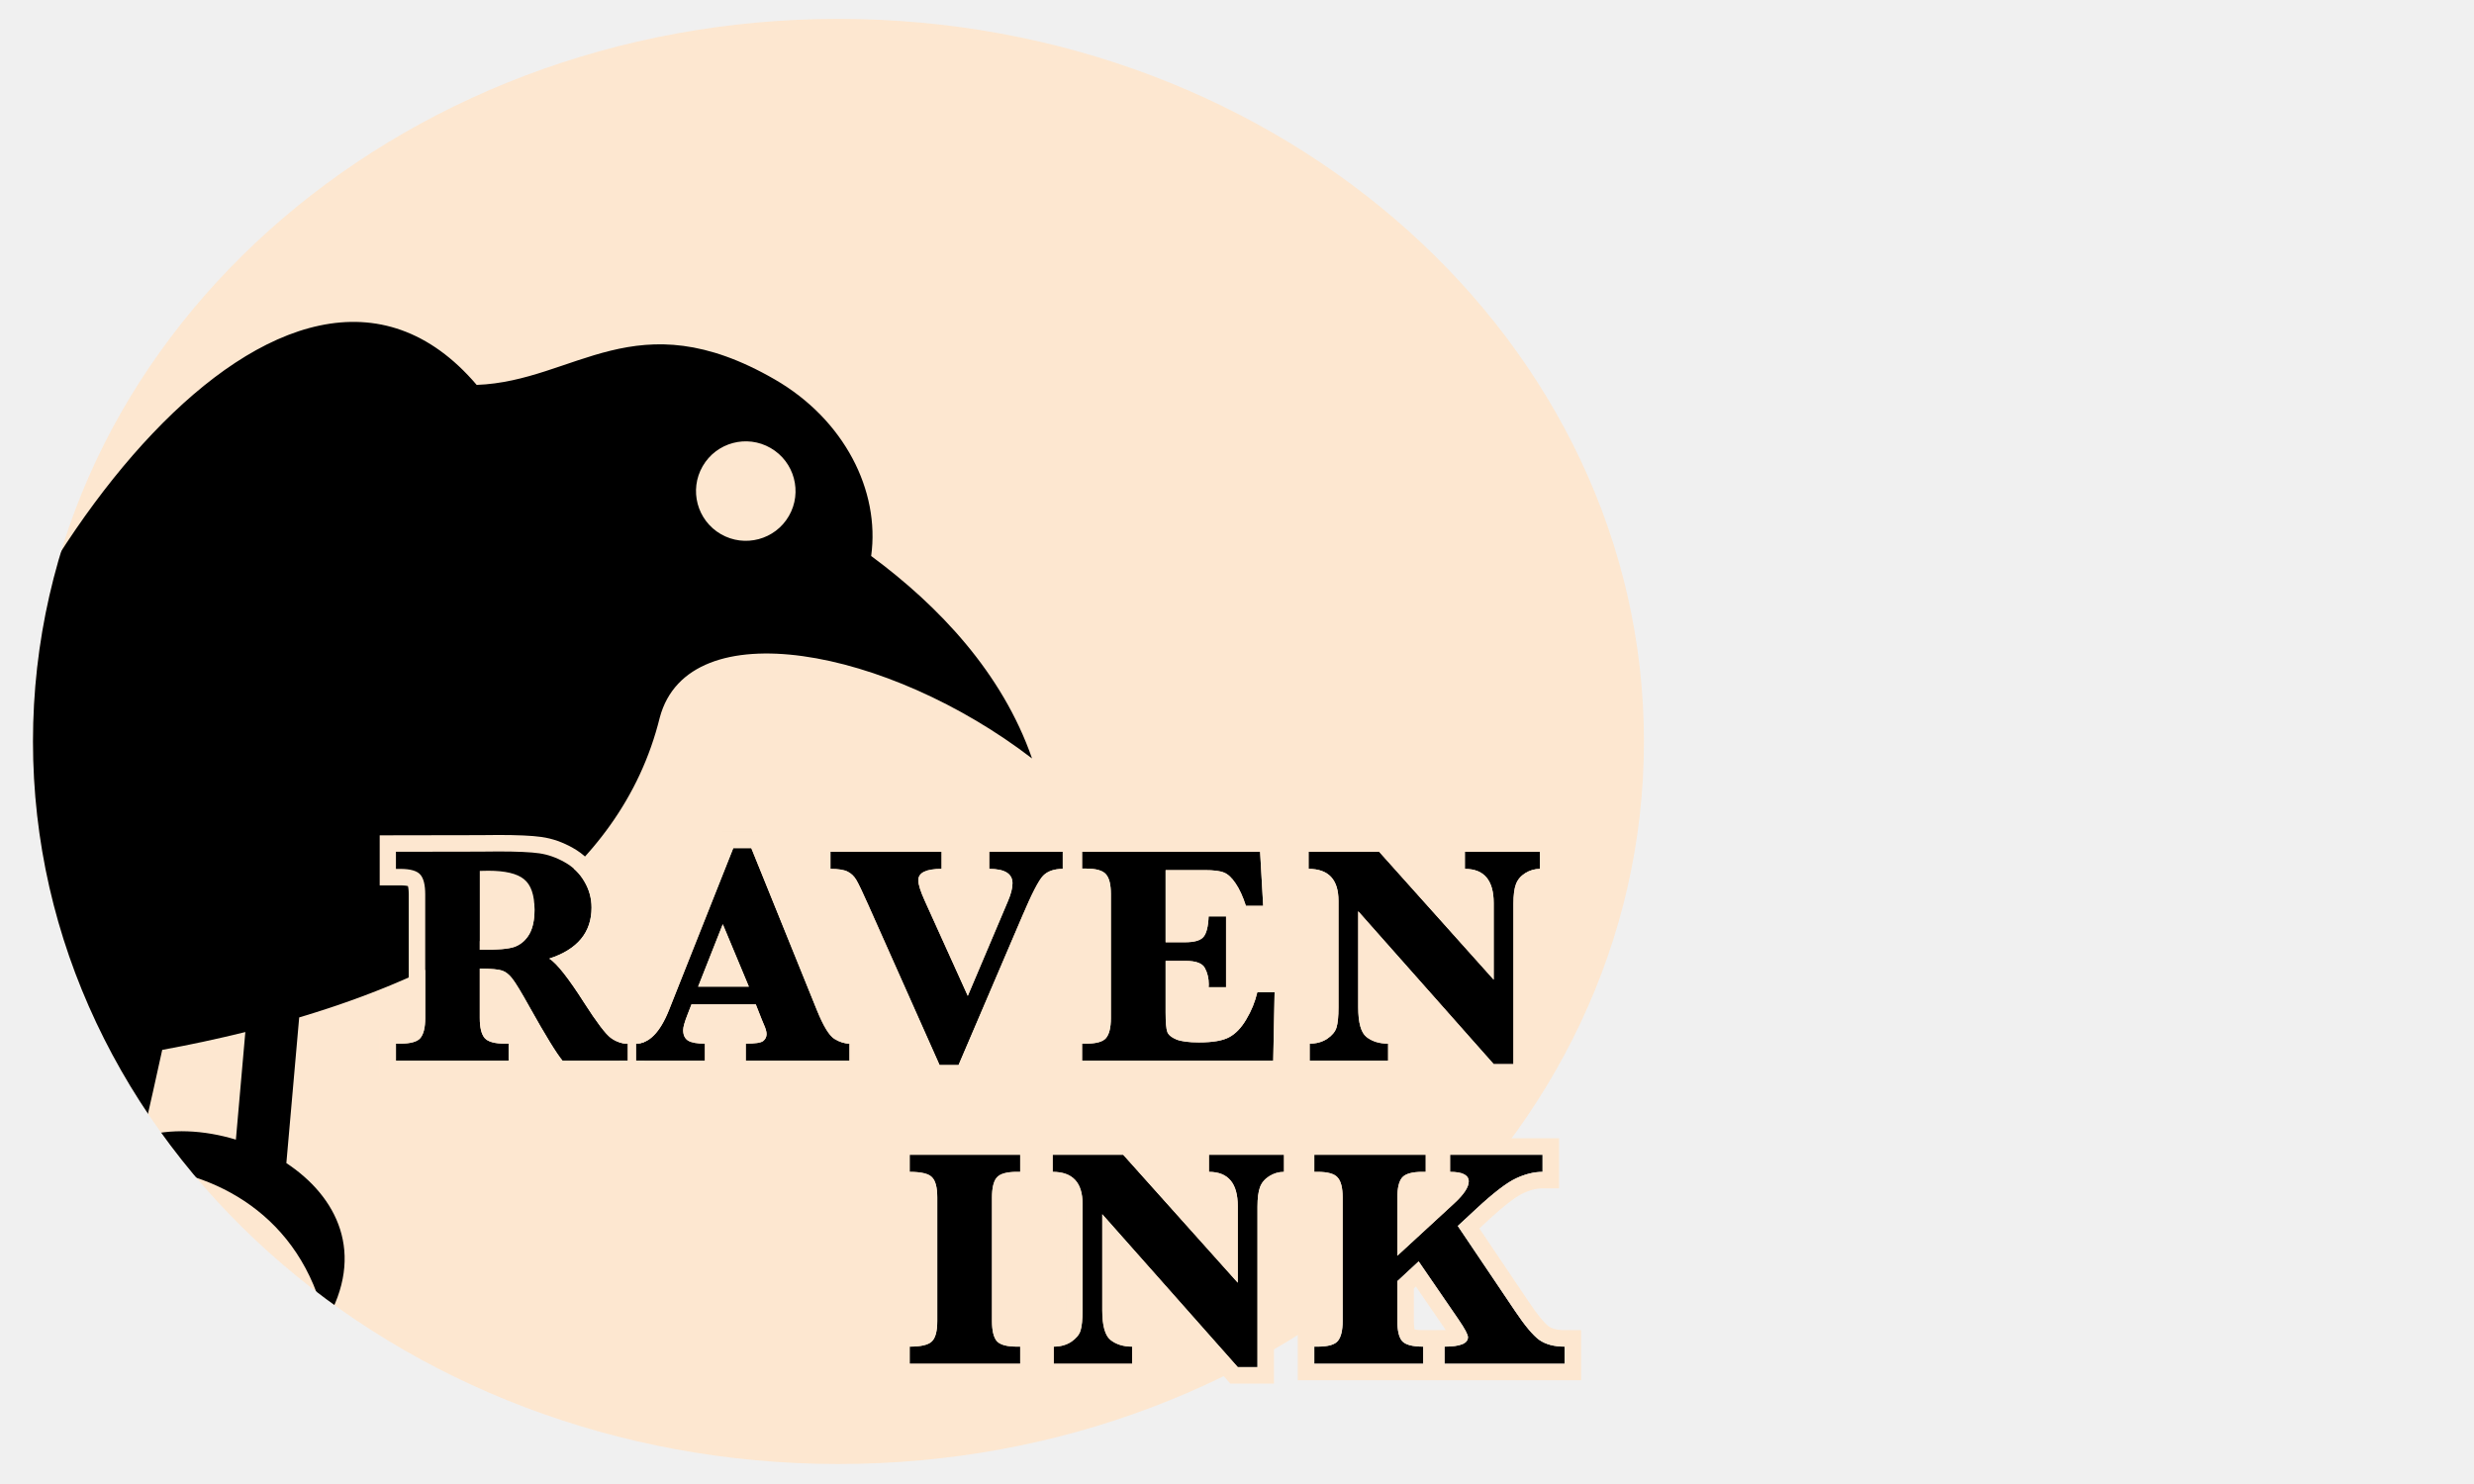
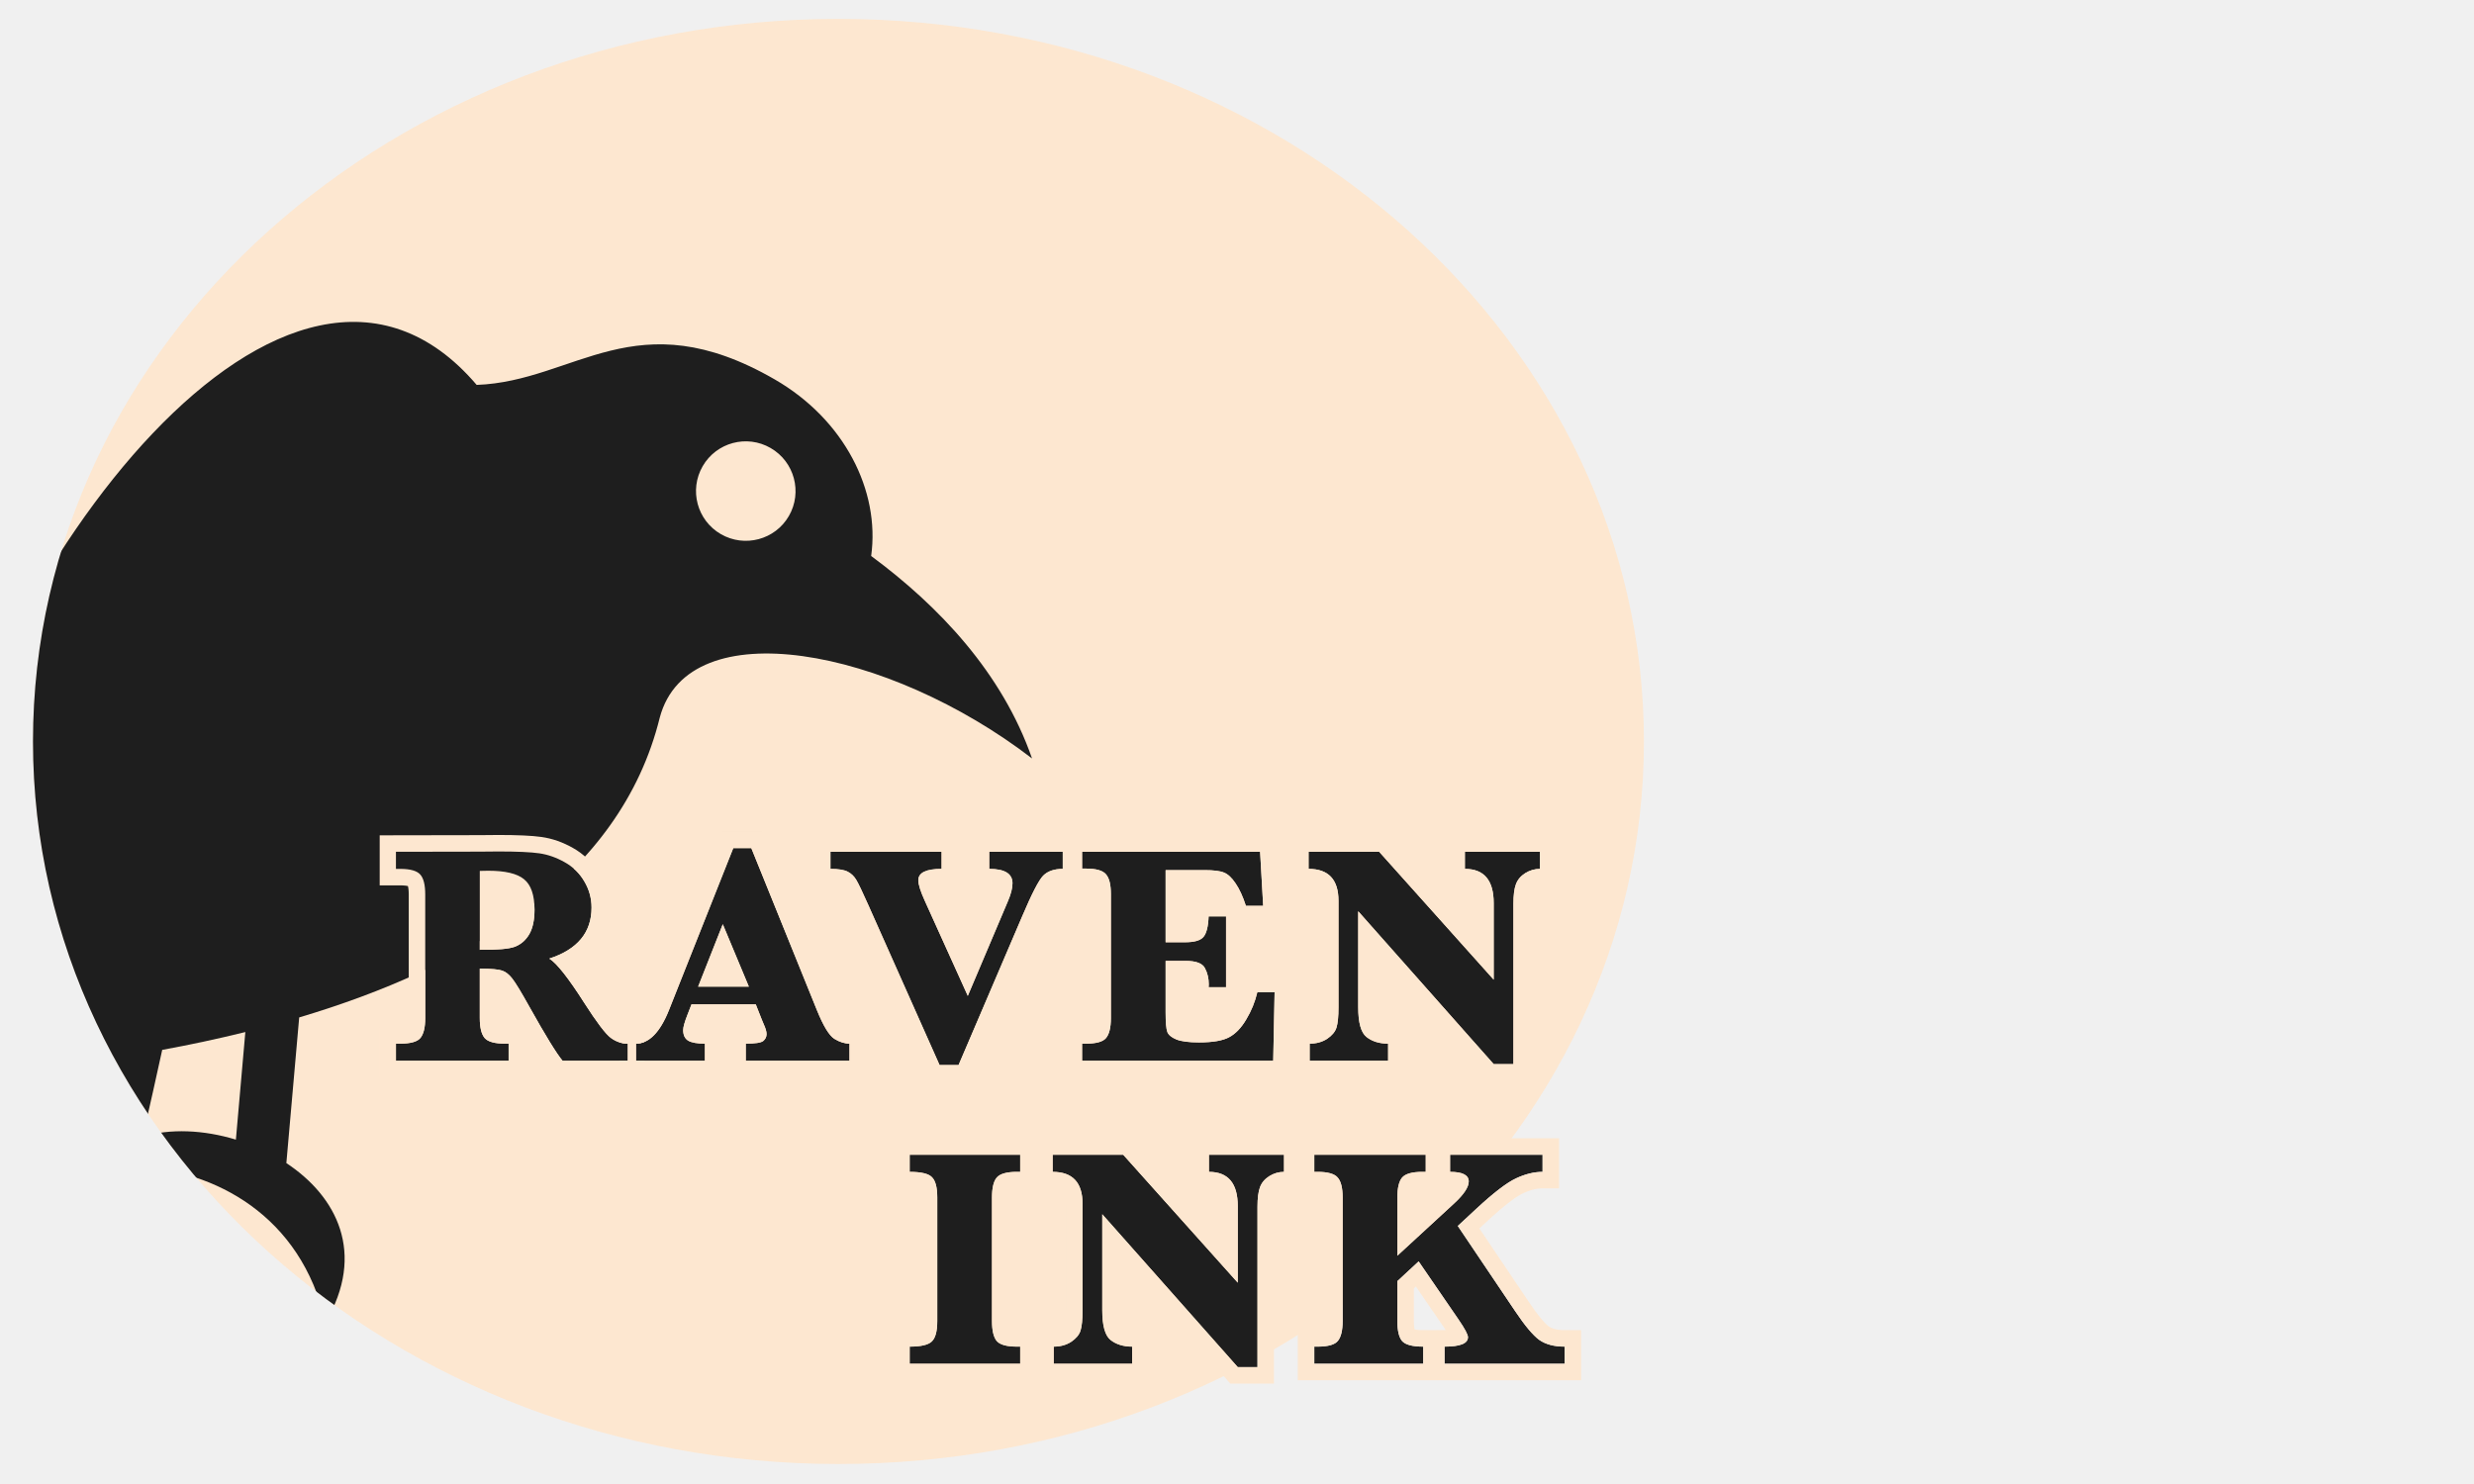
<svg xmlns="http://www.w3.org/2000/svg" width="150" height="90" viewBox="0 0 150 90" fill="none">
  <ellipse cx="50.836" cy="44.967" rx="48.836" ry="43.821" fill="#FDE7D0" />
  <mask id="mask0_44_22" style="mask-type:alpha" maskUnits="userSpaceOnUse" x="2" y="1" width="98" height="88">
    <ellipse cx="50.836" cy="44.967" rx="48.836" ry="43.821" fill="#FDE7D0" />
  </mask>
  <g mask="url(#mask0_44_22)">
-     <path d="M46.972 23.01C38.536 18.139 34.886 23.125 28.901 23.343C17.505 9.98 -0.889 34.476 -4.702 53.562C-9.68 56.952 -15.673 62.12 -22.61 69.692C-16.853 79.031 -8.365 85.5 3.362 86.63C5.654 80.554 7.125 75.293 8.232 70.729C12.987 70.997 18.239 73.648 19.736 80.198C22.203 76.006 20.417 72.555 17.362 70.538L18.14 61.704C28.237 58.694 37.596 53.282 40.004 43.512C41.754 36.979 53.855 39.3 62.573 45.997C60.763 40.799 56.924 36.754 52.819 33.719C53.367 29.765 51.195 25.448 46.972 23.01ZM46.722 27.17C48.166 28.003 48.664 29.849 47.831 31.292C46.998 32.736 45.15 33.227 43.707 32.394C42.264 31.56 41.77 29.717 42.603 28.274C43.436 26.831 45.28 26.337 46.722 27.17ZM14.875 62.59L14.302 69.115C12.363 68.524 10.319 68.427 8.656 68.933C9.092 67.057 9.476 65.305 9.835 63.672C11.525 63.363 13.206 63.002 14.875 62.59Z" fill="black" />
+     <path d="M46.972 23.01C38.536 18.139 34.886 23.125 28.901 23.343C17.505 9.98 -0.889 34.476 -4.702 53.562C-9.68 56.952 -15.673 62.12 -22.61 69.692C-16.853 79.031 -8.365 85.5 3.362 86.63C5.654 80.554 7.125 75.293 8.232 70.729C12.987 70.997 18.239 73.648 19.736 80.198C22.203 76.006 20.417 72.555 17.362 70.538L18.14 61.704C28.237 58.694 37.596 53.282 40.004 43.512C41.754 36.979 53.855 39.3 62.573 45.997C60.763 40.799 56.924 36.754 52.819 33.719C53.367 29.765 51.195 25.448 46.972 23.01ZM46.722 27.17C48.166 28.003 48.664 29.849 47.831 31.292C46.998 32.736 45.15 33.227 43.707 32.394C42.264 31.56 41.77 29.717 42.603 28.274C43.436 26.831 45.28 26.337 46.722 27.17ZM14.875 62.59L14.302 69.115C12.363 68.524 10.319 68.427 8.656 68.933C9.092 67.057 9.476 65.305 9.835 63.672C11.525 63.363 13.206 63.002 14.875 62.59Z" fill="#1E1E1E" />
  </g>
  <mask id="path-4-outside-1_44_22" maskUnits="userSpaceOnUse" x="23.006" y="50.434" width="73" height="34" fill="black">
    <rect fill="white" x="23.006" y="50.434" width="73" height="34" />
    <path d="M29.09 58.742V61.742C29.09 62.322 29.19 62.727 29.389 62.957C29.588 63.181 29.997 63.294 30.613 63.294H30.838V64.331H24.006V63.294H24.258C24.894 63.294 25.305 63.178 25.492 62.948C25.685 62.711 25.782 62.309 25.782 61.742V54.247C25.782 53.667 25.682 53.265 25.483 53.041C25.283 52.811 24.875 52.695 24.258 52.695H24.006V51.658L29.09 51.649L30.23 51.639C31.358 51.639 32.181 51.677 32.698 51.751C33.221 51.826 33.735 52.007 34.24 52.293C34.744 52.574 35.14 52.96 35.427 53.452C35.719 53.944 35.866 54.474 35.866 55.041C35.866 56.549 35.012 57.58 33.305 58.135C33.76 58.421 34.467 59.319 35.427 60.826C36.174 61.991 36.707 62.696 37.025 62.938C37.343 63.175 37.691 63.294 38.072 63.294V64.331H34.109C33.748 63.901 33.078 62.811 32.099 61.06C31.607 60.175 31.262 59.605 31.062 59.35C30.863 59.094 30.657 58.932 30.445 58.864C30.24 58.789 29.788 58.748 29.09 58.742ZM29.09 57.602C30.143 57.614 30.853 57.552 31.221 57.415C31.589 57.272 31.878 57.019 32.09 56.658C32.302 56.29 32.408 55.795 32.408 55.172C32.408 54.281 32.196 53.664 31.772 53.322C31.355 52.979 30.632 52.807 29.604 52.807C29.473 52.807 29.302 52.811 29.09 52.817V57.602Z" />
    <path d="M41.926 60.91L41.683 61.537C41.508 61.979 41.421 62.291 41.421 62.471C41.421 62.776 41.524 62.992 41.73 63.116C41.935 63.234 42.272 63.294 42.739 63.294V64.331H38.552V63.294C39.349 63.294 40.019 62.614 40.561 61.256L44.459 51.434H45.552L49.524 61.247C49.917 62.219 50.272 62.804 50.59 63.004C50.907 63.197 51.213 63.294 51.505 63.294V64.331H45.216V63.294C45.783 63.294 46.135 63.241 46.272 63.135C46.409 63.023 46.477 62.882 46.477 62.714C46.477 62.565 46.421 62.368 46.309 62.125L46.188 61.836L45.823 60.91H41.926ZM42.328 59.836H45.403L43.823 56.05L42.328 59.836Z" />
    <path d="M56.967 64.593L52.64 54.873C52.291 54.088 52.051 53.586 51.92 53.368C51.79 53.144 51.615 52.976 51.397 52.864C51.179 52.751 50.83 52.695 50.35 52.695V51.658H57.089V52.695C56.148 52.695 55.678 52.926 55.678 53.387C55.678 53.642 55.812 54.063 56.079 54.649L58.678 60.396L61.117 54.639C61.298 54.216 61.388 53.857 61.388 53.565C61.388 52.985 60.917 52.695 59.977 52.695V51.658H64.435V52.695C63.918 52.695 63.522 52.832 63.248 53.106C62.98 53.381 62.553 54.209 61.967 55.593L58.117 64.593H56.967Z" />
    <path d="M70.672 58.275V61.406C70.672 62.004 70.707 62.396 70.775 62.583C70.844 62.764 71.027 62.917 71.326 63.041C71.626 63.16 72.08 63.219 72.691 63.219C73.52 63.219 74.127 63.116 74.513 62.91C74.906 62.705 75.255 62.343 75.56 61.826C75.872 61.309 76.096 60.758 76.233 60.172H77.28L77.196 64.331H65.607V63.294H65.84C66.47 63.294 66.878 63.178 67.065 62.948C67.258 62.711 67.354 62.309 67.354 61.742V54.228C67.354 53.649 67.255 53.247 67.055 53.022C66.862 52.792 66.457 52.677 65.84 52.677H65.607V51.658H76.401L76.588 54.938H75.541C75.355 54.365 75.146 53.91 74.915 53.574C74.685 53.231 74.451 53.013 74.214 52.92C73.984 52.82 73.591 52.77 73.037 52.77H70.672V57.144H71.85C72.411 57.144 72.781 57.038 72.962 56.826C73.149 56.614 73.255 56.197 73.28 55.574H74.336V59.873H73.28C73.286 59.792 73.289 59.733 73.289 59.695C73.289 59.334 73.211 59.007 73.055 58.714C72.906 58.421 72.516 58.275 71.887 58.275H70.672Z" />
    <path d="M82.349 55.265V61.088C82.349 62.023 82.517 62.624 82.854 62.892C83.197 63.16 83.633 63.294 84.162 63.294V64.331H79.405V63.294C79.81 63.294 80.162 63.197 80.461 63.004C80.76 62.804 80.95 62.577 81.031 62.322C81.112 62.06 81.153 61.652 81.153 61.097V54.63C81.153 53.34 80.548 52.695 79.34 52.695V51.658H83.62L90.564 59.415V54.77C90.564 53.387 89.982 52.695 88.817 52.695V51.658H93.368V52.695C93.05 52.695 92.751 52.782 92.471 52.957C92.197 53.131 92.01 53.356 91.91 53.63C91.81 53.898 91.76 54.29 91.76 54.807V64.537H90.564L82.349 55.265Z" />
    <path d="M55.154 71.07V70.033H61.855V71.07H61.659C61.03 71.07 60.618 71.189 60.425 71.425C60.238 71.656 60.145 72.055 60.145 72.622V80.117C60.145 80.697 60.242 81.102 60.435 81.332C60.634 81.556 61.042 81.669 61.659 81.669H61.855V82.706H55.154V81.669C55.827 81.669 56.273 81.566 56.491 81.36C56.715 81.155 56.827 80.74 56.827 80.117V72.622C56.827 72.017 56.721 71.609 56.509 71.397C56.304 71.179 55.852 71.07 55.154 71.07Z" />
    <path d="M66.831 73.64V79.463C66.831 80.397 66.999 80.999 67.336 81.267C67.678 81.535 68.115 81.669 68.644 81.669V82.706H63.887V81.669C64.292 81.669 64.644 81.572 64.943 81.379C65.242 81.18 65.432 80.952 65.513 80.697C65.594 80.435 65.635 80.027 65.635 79.472V73.005C65.635 71.715 65.03 71.07 63.822 71.07V70.033H68.102L75.046 77.79V73.145C75.046 71.762 74.464 71.07 73.298 71.07V70.033H77.85V71.07C77.532 71.07 77.233 71.157 76.953 71.332C76.679 71.506 76.492 71.731 76.392 72.005C76.292 72.273 76.242 72.665 76.242 73.182V82.912H75.046L66.831 73.64Z" />
    <path d="M84.723 77.697V80.117C84.723 80.703 84.82 81.108 85.013 81.332C85.212 81.556 85.639 81.669 86.293 81.669V82.706H79.686V81.669H79.882C80.517 81.669 80.928 81.553 81.115 81.323C81.309 81.086 81.405 80.684 81.405 80.117V72.622C81.405 72.042 81.305 71.64 81.106 71.416C80.913 71.186 80.505 71.07 79.882 71.07H79.686V70.033H86.443V71.07H86.237C85.608 71.07 85.197 71.189 85.003 71.425C84.816 71.656 84.723 72.055 84.723 72.622V76.154L88.153 72.996C88.751 72.447 89.05 71.999 89.05 71.65C89.05 71.263 88.673 71.07 87.919 71.07V70.033H93.527V71.07C93.016 71.07 92.48 71.201 91.919 71.463C91.359 71.725 90.564 72.332 89.536 73.285L88.387 74.351L91.873 79.528C92.458 80.401 92.941 80.977 93.321 81.257C93.708 81.531 94.222 81.669 94.863 81.669V82.706H87.583V81.669C88.53 81.669 89.003 81.479 89.003 81.099C89.003 80.936 88.81 80.575 88.424 80.014L86.013 76.5L84.723 77.697Z" />
  </mask>
-   <path d="M29.09 58.742V61.742C29.09 62.322 29.19 62.727 29.389 62.957C29.588 63.181 29.997 63.294 30.613 63.294H30.838V64.331H24.006V63.294H24.258C24.894 63.294 25.305 63.178 25.492 62.948C25.685 62.711 25.782 62.309 25.782 61.742V54.247C25.782 53.667 25.682 53.265 25.483 53.041C25.283 52.811 24.875 52.695 24.258 52.695H24.006V51.658L29.09 51.649L30.23 51.639C31.358 51.639 32.181 51.677 32.698 51.751C33.221 51.826 33.735 52.007 34.24 52.293C34.744 52.574 35.14 52.96 35.427 53.452C35.719 53.944 35.866 54.474 35.866 55.041C35.866 56.549 35.012 57.58 33.305 58.135C33.76 58.421 34.467 59.319 35.427 60.826C36.174 61.991 36.707 62.696 37.025 62.938C37.343 63.175 37.691 63.294 38.072 63.294V64.331H34.109C33.748 63.901 33.078 62.811 32.099 61.06C31.607 60.175 31.262 59.605 31.062 59.35C30.863 59.094 30.657 58.932 30.445 58.864C30.24 58.789 29.788 58.748 29.09 58.742ZM29.09 57.602C30.143 57.614 30.853 57.552 31.221 57.415C31.589 57.272 31.878 57.019 32.09 56.658C32.302 56.29 32.408 55.795 32.408 55.172C32.408 54.281 32.196 53.664 31.772 53.322C31.355 52.979 30.632 52.807 29.604 52.807C29.473 52.807 29.302 52.811 29.09 52.817V57.602Z" fill="black" />
-   <path d="M41.926 60.91L41.683 61.537C41.508 61.979 41.421 62.291 41.421 62.471C41.421 62.776 41.524 62.992 41.73 63.116C41.935 63.234 42.272 63.294 42.739 63.294V64.331H38.552V63.294C39.349 63.294 40.019 62.614 40.561 61.256L44.459 51.434H45.552L49.524 61.247C49.917 62.219 50.272 62.804 50.59 63.004C50.907 63.197 51.213 63.294 51.505 63.294V64.331H45.216V63.294C45.783 63.294 46.135 63.241 46.272 63.135C46.409 63.023 46.477 62.882 46.477 62.714C46.477 62.565 46.421 62.368 46.309 62.125L46.188 61.836L45.823 60.91H41.926ZM42.328 59.836H45.403L43.823 56.05L42.328 59.836Z" fill="black" />
-   <path d="M56.967 64.593L52.64 54.873C52.291 54.088 52.051 53.586 51.92 53.368C51.79 53.144 51.615 52.976 51.397 52.864C51.179 52.751 50.83 52.695 50.35 52.695V51.658H57.089V52.695C56.148 52.695 55.678 52.926 55.678 53.387C55.678 53.642 55.812 54.063 56.079 54.649L58.678 60.396L61.117 54.639C61.298 54.216 61.388 53.857 61.388 53.565C61.388 52.985 60.917 52.695 59.977 52.695V51.658H64.435V52.695C63.918 52.695 63.522 52.832 63.248 53.106C62.98 53.381 62.553 54.209 61.967 55.593L58.117 64.593H56.967Z" fill="black" />
-   <path d="M70.672 58.275V61.406C70.672 62.004 70.707 62.396 70.775 62.583C70.844 62.764 71.027 62.917 71.326 63.041C71.626 63.16 72.08 63.219 72.691 63.219C73.52 63.219 74.127 63.116 74.513 62.91C74.906 62.705 75.255 62.343 75.56 61.826C75.872 61.309 76.096 60.758 76.233 60.172H77.28L77.196 64.331H65.607V63.294H65.84C66.47 63.294 66.878 63.178 67.065 62.948C67.258 62.711 67.354 62.309 67.354 61.742V54.228C67.354 53.649 67.255 53.247 67.055 53.022C66.862 52.792 66.457 52.677 65.84 52.677H65.607V51.658H76.401L76.588 54.938H75.541C75.355 54.365 75.146 53.91 74.915 53.574C74.685 53.231 74.451 53.013 74.214 52.92C73.984 52.82 73.591 52.77 73.037 52.77H70.672V57.144H71.85C72.411 57.144 72.781 57.038 72.962 56.826C73.149 56.614 73.255 56.197 73.28 55.574H74.336V59.873H73.28C73.286 59.792 73.289 59.733 73.289 59.695C73.289 59.334 73.211 59.007 73.055 58.714C72.906 58.421 72.516 58.275 71.887 58.275H70.672Z" fill="black" />
-   <path d="M82.349 55.265V61.088C82.349 62.023 82.517 62.624 82.854 62.892C83.197 63.16 83.633 63.294 84.162 63.294V64.331H79.405V63.294C79.81 63.294 80.162 63.197 80.461 63.004C80.76 62.804 80.95 62.577 81.031 62.322C81.112 62.06 81.153 61.652 81.153 61.097V54.63C81.153 53.34 80.548 52.695 79.34 52.695V51.658H83.62L90.564 59.415V54.77C90.564 53.387 89.982 52.695 88.817 52.695V51.658H93.368V52.695C93.05 52.695 92.751 52.782 92.471 52.957C92.197 53.131 92.01 53.356 91.91 53.63C91.81 53.898 91.76 54.29 91.76 54.807V64.537H90.564L82.349 55.265Z" fill="black" />
-   <path d="M55.154 71.07V70.033H61.855V71.07H61.659C61.03 71.07 60.618 71.189 60.425 71.425C60.238 71.656 60.145 72.055 60.145 72.622V80.117C60.145 80.697 60.242 81.102 60.435 81.332C60.634 81.556 61.042 81.669 61.659 81.669H61.855V82.706H55.154V81.669C55.827 81.669 56.273 81.566 56.491 81.36C56.715 81.155 56.827 80.74 56.827 80.117V72.622C56.827 72.017 56.721 71.609 56.509 71.397C56.304 71.179 55.852 71.07 55.154 71.07Z" fill="black" />
-   <path d="M66.831 73.64V79.463C66.831 80.397 66.999 80.999 67.336 81.267C67.678 81.535 68.115 81.669 68.644 81.669V82.706H63.887V81.669C64.292 81.669 64.644 81.572 64.943 81.379C65.242 81.18 65.432 80.952 65.513 80.697C65.594 80.435 65.635 80.027 65.635 79.472V73.005C65.635 71.715 65.03 71.07 63.822 71.07V70.033H68.102L75.046 77.79V73.145C75.046 71.762 74.464 71.07 73.298 71.07V70.033H77.85V71.07C77.532 71.07 77.233 71.157 76.953 71.332C76.679 71.506 76.492 71.731 76.392 72.005C76.292 72.273 76.242 72.665 76.242 73.182V82.912H75.046L66.831 73.64Z" fill="black" />
-   <path d="M84.723 77.697V80.117C84.723 80.703 84.82 81.108 85.013 81.332C85.212 81.556 85.639 81.669 86.293 81.669V82.706H79.686V81.669H79.882C80.517 81.669 80.928 81.553 81.115 81.323C81.309 81.086 81.405 80.684 81.405 80.117V72.622C81.405 72.042 81.305 71.64 81.106 71.416C80.913 71.186 80.505 71.07 79.882 71.07H79.686V70.033H86.443V71.07H86.237C85.608 71.07 85.197 71.189 85.003 71.425C84.816 71.656 84.723 72.055 84.723 72.622V76.154L88.153 72.996C88.751 72.447 89.05 71.999 89.05 71.65C89.05 71.263 88.673 71.07 87.919 71.07V70.033H93.527V71.07C93.016 71.07 92.48 71.201 91.919 71.463C91.359 71.725 90.564 72.332 89.536 73.285L88.387 74.351L91.873 79.528C92.458 80.401 92.941 80.977 93.321 81.257C93.708 81.531 94.222 81.669 94.863 81.669V82.706H87.583V81.669C88.53 81.669 89.003 81.479 89.003 81.099C89.003 80.936 88.81 80.575 88.424 80.014L86.013 76.5L84.723 77.697Z" fill="black" />
+   <path d="M29.09 58.742V61.742C29.09 62.322 29.19 62.727 29.389 62.957C29.588 63.181 29.997 63.294 30.613 63.294H30.838V64.331H24.006V63.294H24.258C24.894 63.294 25.305 63.178 25.492 62.948C25.685 62.711 25.782 62.309 25.782 61.742V54.247C25.782 53.667 25.682 53.265 25.483 53.041C25.283 52.811 24.875 52.695 24.258 52.695H24.006V51.658L29.09 51.649L30.23 51.639C31.358 51.639 32.181 51.677 32.698 51.751C33.221 51.826 33.735 52.007 34.24 52.293C34.744 52.574 35.14 52.96 35.427 53.452C35.719 53.944 35.866 54.474 35.866 55.041C35.866 56.549 35.012 57.58 33.305 58.135C33.76 58.421 34.467 59.319 35.427 60.826C36.174 61.991 36.707 62.696 37.025 62.938C37.343 63.175 37.691 63.294 38.072 63.294V64.331H34.109C33.748 63.901 33.078 62.811 32.099 61.06C31.607 60.175 31.262 59.605 31.062 59.35C30.863 59.094 30.657 58.932 30.445 58.864C30.24 58.789 29.788 58.748 29.09 58.742ZM29.09 57.602C30.143 57.614 30.853 57.552 31.221 57.415C31.589 57.272 31.878 57.019 32.09 56.658C32.302 56.29 32.408 55.795 32.408 55.172C32.408 54.281 32.196 53.664 31.772 53.322C31.355 52.979 30.632 52.807 29.604 52.807C29.473 52.807 29.302 52.811 29.09 52.817V57.602Z" fill="#1E1E1E" />
+   <path d="M41.926 60.91L41.683 61.537C41.508 61.979 41.421 62.291 41.421 62.471C41.421 62.776 41.524 62.992 41.73 63.116C41.935 63.234 42.272 63.294 42.739 63.294V64.331H38.552V63.294C39.349 63.294 40.019 62.614 40.561 61.256L44.459 51.434H45.552L49.524 61.247C49.917 62.219 50.272 62.804 50.59 63.004C50.907 63.197 51.213 63.294 51.505 63.294V64.331H45.216V63.294C45.783 63.294 46.135 63.241 46.272 63.135C46.409 63.023 46.477 62.882 46.477 62.714C46.477 62.565 46.421 62.368 46.309 62.125L46.188 61.836L45.823 60.91H41.926ZM42.328 59.836H45.403L43.823 56.05L42.328 59.836Z" fill="#1E1E1E" />
+   <path d="M56.967 64.593L52.64 54.873C52.291 54.088 52.051 53.586 51.92 53.368C51.79 53.144 51.615 52.976 51.397 52.864C51.179 52.751 50.83 52.695 50.35 52.695V51.658H57.089V52.695C56.148 52.695 55.678 52.926 55.678 53.387C55.678 53.642 55.812 54.063 56.079 54.649L58.678 60.396L61.117 54.639C61.298 54.216 61.388 53.857 61.388 53.565C61.388 52.985 60.917 52.695 59.977 52.695V51.658H64.435V52.695C63.918 52.695 63.522 52.832 63.248 53.106C62.98 53.381 62.553 54.209 61.967 55.593L58.117 64.593H56.967Z" fill="#1E1E1E" />
+   <path d="M70.672 58.275V61.406C70.672 62.004 70.707 62.396 70.775 62.583C70.844 62.764 71.027 62.917 71.326 63.041C71.626 63.16 72.08 63.219 72.691 63.219C73.52 63.219 74.127 63.116 74.513 62.91C74.906 62.705 75.255 62.343 75.56 61.826C75.872 61.309 76.096 60.758 76.233 60.172H77.28L77.196 64.331H65.607V63.294H65.84C66.47 63.294 66.878 63.178 67.065 62.948C67.258 62.711 67.354 62.309 67.354 61.742V54.228C67.354 53.649 67.255 53.247 67.055 53.022C66.862 52.792 66.457 52.677 65.84 52.677H65.607V51.658H76.401L76.588 54.938H75.541C75.355 54.365 75.146 53.91 74.915 53.574C74.685 53.231 74.451 53.013 74.214 52.92C73.984 52.82 73.591 52.77 73.037 52.77H70.672V57.144H71.85C72.411 57.144 72.781 57.038 72.962 56.826C73.149 56.614 73.255 56.197 73.28 55.574H74.336V59.873H73.28C73.286 59.792 73.289 59.733 73.289 59.695C73.289 59.334 73.211 59.007 73.055 58.714C72.906 58.421 72.516 58.275 71.887 58.275H70.672Z" fill="#1E1E1E" />
+   <path d="M82.349 55.265V61.088C82.349 62.023 82.517 62.624 82.854 62.892C83.197 63.16 83.633 63.294 84.162 63.294V64.331H79.405V63.294C79.81 63.294 80.162 63.197 80.461 63.004C80.76 62.804 80.95 62.577 81.031 62.322C81.112 62.06 81.153 61.652 81.153 61.097V54.63C81.153 53.34 80.548 52.695 79.34 52.695V51.658H83.62L90.564 59.415V54.77C90.564 53.387 89.982 52.695 88.817 52.695V51.658H93.368V52.695C93.05 52.695 92.751 52.782 92.471 52.957C92.197 53.131 92.01 53.356 91.91 53.63C91.81 53.898 91.76 54.29 91.76 54.807V64.537H90.564L82.349 55.265Z" fill="#1E1E1E" />
+   <path d="M55.154 71.07V70.033H61.855V71.07H61.659C61.03 71.07 60.618 71.189 60.425 71.425C60.238 71.656 60.145 72.055 60.145 72.622V80.117C60.145 80.697 60.242 81.102 60.435 81.332C60.634 81.556 61.042 81.669 61.659 81.669H61.855V82.706H55.154V81.669C55.827 81.669 56.273 81.566 56.491 81.36C56.715 81.155 56.827 80.74 56.827 80.117V72.622C56.827 72.017 56.721 71.609 56.509 71.397C56.304 71.179 55.852 71.07 55.154 71.07Z" fill="#1E1E1E" />
+   <path d="M66.831 73.64V79.463C66.831 80.397 66.999 80.999 67.336 81.267C67.678 81.535 68.115 81.669 68.644 81.669V82.706H63.887V81.669C64.292 81.669 64.644 81.572 64.943 81.379C65.242 81.18 65.432 80.952 65.513 80.697C65.594 80.435 65.635 80.027 65.635 79.472V73.005C65.635 71.715 65.03 71.07 63.822 71.07V70.033H68.102L75.046 77.79V73.145C75.046 71.762 74.464 71.07 73.298 71.07V70.033H77.85V71.07C77.532 71.07 77.233 71.157 76.953 71.332C76.679 71.506 76.492 71.731 76.392 72.005C76.292 72.273 76.242 72.665 76.242 73.182V82.912H75.046L66.831 73.64Z" fill="#1E1E1E" />
+   <path d="M84.723 77.697V80.117C84.723 80.703 84.82 81.108 85.013 81.332C85.212 81.556 85.639 81.669 86.293 81.669V82.706H79.686V81.669H79.882C80.517 81.669 80.928 81.553 81.115 81.323C81.309 81.086 81.405 80.684 81.405 80.117V72.622C81.405 72.042 81.305 71.64 81.106 71.416C80.913 71.186 80.505 71.07 79.882 71.07H79.686V70.033H86.443V71.07H86.237C85.608 71.07 85.197 71.189 85.003 71.425C84.816 71.656 84.723 72.055 84.723 72.622V76.154L88.153 72.996C88.751 72.447 89.05 71.999 89.05 71.65C89.05 71.263 88.673 71.07 87.919 71.07V70.033H93.527V71.07C93.016 71.07 92.48 71.201 91.919 71.463C91.359 71.725 90.564 72.332 89.536 73.285L88.387 74.351L91.873 79.528C92.458 80.401 92.941 80.977 93.321 81.257C93.708 81.531 94.222 81.669 94.863 81.669V82.706H87.583V81.669C88.53 81.669 89.003 81.479 89.003 81.099C89.003 80.936 88.81 80.575 88.424 80.014L86.013 76.5L84.723 77.697Z" fill="#1E1E1E" />
  <path d="M29.09 58.742V61.742C29.09 62.322 29.19 62.727 29.389 62.957C29.588 63.181 29.997 63.294 30.613 63.294H30.838V64.331H24.006V63.294H24.258C24.894 63.294 25.305 63.178 25.492 62.948C25.685 62.711 25.782 62.309 25.782 61.742V54.247C25.782 53.667 25.682 53.265 25.483 53.041C25.283 52.811 24.875 52.695 24.258 52.695H24.006V51.658L29.09 51.649L30.23 51.639C31.358 51.639 32.181 51.677 32.698 51.751C33.221 51.826 33.735 52.007 34.24 52.293C34.744 52.574 35.14 52.96 35.427 53.452C35.719 53.944 35.866 54.474 35.866 55.041C35.866 56.549 35.012 57.58 33.305 58.135C33.76 58.421 34.467 59.319 35.427 60.826C36.174 61.991 36.707 62.696 37.025 62.938C37.343 63.175 37.691 63.294 38.072 63.294V64.331H34.109C33.748 63.901 33.078 62.811 32.099 61.06C31.607 60.175 31.262 59.605 31.062 59.35C30.863 59.094 30.657 58.932 30.445 58.864C30.24 58.789 29.788 58.748 29.09 58.742ZM29.09 57.602C30.143 57.614 30.853 57.552 31.221 57.415C31.589 57.272 31.878 57.019 32.09 56.658C32.302 56.29 32.408 55.795 32.408 55.172C32.408 54.281 32.196 53.664 31.772 53.322C31.355 52.979 30.632 52.807 29.604 52.807C29.473 52.807 29.302 52.811 29.09 52.817V57.602Z" stroke="#FDE7D0" stroke-width="2" mask="url(#path-4-outside-1_44_22)" />
  <path d="M41.926 60.91L41.683 61.537C41.508 61.979 41.421 62.291 41.421 62.471C41.421 62.776 41.524 62.992 41.73 63.116C41.935 63.234 42.272 63.294 42.739 63.294V64.331H38.552V63.294C39.349 63.294 40.019 62.614 40.561 61.256L44.459 51.434H45.552L49.524 61.247C49.917 62.219 50.272 62.804 50.59 63.004C50.907 63.197 51.213 63.294 51.505 63.294V64.331H45.216V63.294C45.783 63.294 46.135 63.241 46.272 63.135C46.409 63.023 46.477 62.882 46.477 62.714C46.477 62.565 46.421 62.368 46.309 62.125L46.188 61.836L45.823 60.91H41.926ZM42.328 59.836H45.403L43.823 56.05L42.328 59.836Z" stroke="#FDE7D0" stroke-width="2" mask="url(#path-4-outside-1_44_22)" />
  <path d="M56.967 64.593L52.64 54.873C52.291 54.088 52.051 53.586 51.92 53.368C51.79 53.144 51.615 52.976 51.397 52.864C51.179 52.751 50.83 52.695 50.35 52.695V51.658H57.089V52.695C56.148 52.695 55.678 52.926 55.678 53.387C55.678 53.642 55.812 54.063 56.079 54.649L58.678 60.396L61.117 54.639C61.298 54.216 61.388 53.857 61.388 53.565C61.388 52.985 60.917 52.695 59.977 52.695V51.658H64.435V52.695C63.918 52.695 63.522 52.832 63.248 53.106C62.98 53.381 62.553 54.209 61.967 55.593L58.117 64.593H56.967Z" stroke="#FDE7D0" stroke-width="2" mask="url(#path-4-outside-1_44_22)" />
  <path d="M70.672 58.275V61.406C70.672 62.004 70.707 62.396 70.775 62.583C70.844 62.764 71.027 62.917 71.326 63.041C71.626 63.16 72.08 63.219 72.691 63.219C73.52 63.219 74.127 63.116 74.513 62.91C74.906 62.705 75.255 62.343 75.56 61.826C75.872 61.309 76.096 60.758 76.233 60.172H77.28L77.196 64.331H65.607V63.294H65.84C66.47 63.294 66.878 63.178 67.065 62.948C67.258 62.711 67.354 62.309 67.354 61.742V54.228C67.354 53.649 67.255 53.247 67.055 53.022C66.862 52.792 66.457 52.677 65.84 52.677H65.607V51.658H76.401L76.588 54.938H75.541C75.355 54.365 75.146 53.91 74.915 53.574C74.685 53.231 74.451 53.013 74.214 52.92C73.984 52.82 73.591 52.77 73.037 52.77H70.672V57.144H71.85C72.411 57.144 72.781 57.038 72.962 56.826C73.149 56.614 73.255 56.197 73.28 55.574H74.336V59.873H73.28C73.286 59.792 73.289 59.733 73.289 59.695C73.289 59.334 73.211 59.007 73.055 58.714C72.906 58.421 72.516 58.275 71.887 58.275H70.672Z" stroke="#FDE7D0" stroke-width="2" mask="url(#path-4-outside-1_44_22)" />
  <path d="M82.349 55.265V61.088C82.349 62.023 82.517 62.624 82.854 62.892C83.197 63.16 83.633 63.294 84.162 63.294V64.331H79.405V63.294C79.81 63.294 80.162 63.197 80.461 63.004C80.76 62.804 80.95 62.577 81.031 62.322C81.112 62.06 81.153 61.652 81.153 61.097V54.63C81.153 53.34 80.548 52.695 79.34 52.695V51.658H83.62L90.564 59.415V54.77C90.564 53.387 89.982 52.695 88.817 52.695V51.658H93.368V52.695C93.05 52.695 92.751 52.782 92.471 52.957C92.197 53.131 92.01 53.356 91.91 53.63C91.81 53.898 91.76 54.29 91.76 54.807V64.537H90.564L82.349 55.265Z" stroke="#FDE7D0" stroke-width="2" mask="url(#path-4-outside-1_44_22)" />
  <path d="M55.154 71.07V70.033H61.855V71.07H61.659C61.03 71.07 60.618 71.189 60.425 71.425C60.238 71.656 60.145 72.055 60.145 72.622V80.117C60.145 80.697 60.242 81.102 60.435 81.332C60.634 81.556 61.042 81.669 61.659 81.669H61.855V82.706H55.154V81.669C55.827 81.669 56.273 81.566 56.491 81.36C56.715 81.155 56.827 80.74 56.827 80.117V72.622C56.827 72.017 56.721 71.609 56.509 71.397C56.304 71.179 55.852 71.07 55.154 71.07Z" stroke="#FDE7D0" stroke-width="2" mask="url(#path-4-outside-1_44_22)" />
  <path d="M66.831 73.64V79.463C66.831 80.397 66.999 80.999 67.336 81.267C67.678 81.535 68.115 81.669 68.644 81.669V82.706H63.887V81.669C64.292 81.669 64.644 81.572 64.943 81.379C65.242 81.18 65.432 80.952 65.513 80.697C65.594 80.435 65.635 80.027 65.635 79.472V73.005C65.635 71.715 65.03 71.07 63.822 71.07V70.033H68.102L75.046 77.79V73.145C75.046 71.762 74.464 71.07 73.298 71.07V70.033H77.85V71.07C77.532 71.07 77.233 71.157 76.953 71.332C76.679 71.506 76.492 71.731 76.392 72.005C76.292 72.273 76.242 72.665 76.242 73.182V82.912H75.046L66.831 73.64Z" stroke="#FDE7D0" stroke-width="2" mask="url(#path-4-outside-1_44_22)" />
  <path d="M84.723 77.697V80.117C84.723 80.703 84.82 81.108 85.013 81.332C85.212 81.556 85.639 81.669 86.293 81.669V82.706H79.686V81.669H79.882C80.517 81.669 80.928 81.553 81.115 81.323C81.309 81.086 81.405 80.684 81.405 80.117V72.622C81.405 72.042 81.305 71.64 81.106 71.416C80.913 71.186 80.505 71.07 79.882 71.07H79.686V70.033H86.443V71.07H86.237C85.608 71.07 85.197 71.189 85.003 71.425C84.816 71.656 84.723 72.055 84.723 72.622V76.154L88.153 72.996C88.751 72.447 89.05 71.999 89.05 71.65C89.05 71.263 88.673 71.07 87.919 71.07V70.033H93.527V71.07C93.016 71.07 92.48 71.201 91.919 71.463C91.359 71.725 90.564 72.332 89.536 73.285L88.387 74.351L91.873 79.528C92.458 80.401 92.941 80.977 93.321 81.257C93.708 81.531 94.222 81.669 94.863 81.669V82.706H87.583V81.669C88.53 81.669 89.003 81.479 89.003 81.099C89.003 80.936 88.81 80.575 88.424 80.014L86.013 76.5L84.723 77.697Z" stroke="#FDE7D0" stroke-width="2" mask="url(#path-4-outside-1_44_22)" />
  <rect x="78.924" y="79.634" width="2.072" height="1.263" fill="#FDE7D0" />
  <rect x="29.498" y="53.442" width="2.155" height="3.473" fill="#FDE7D0" />
</svg>
